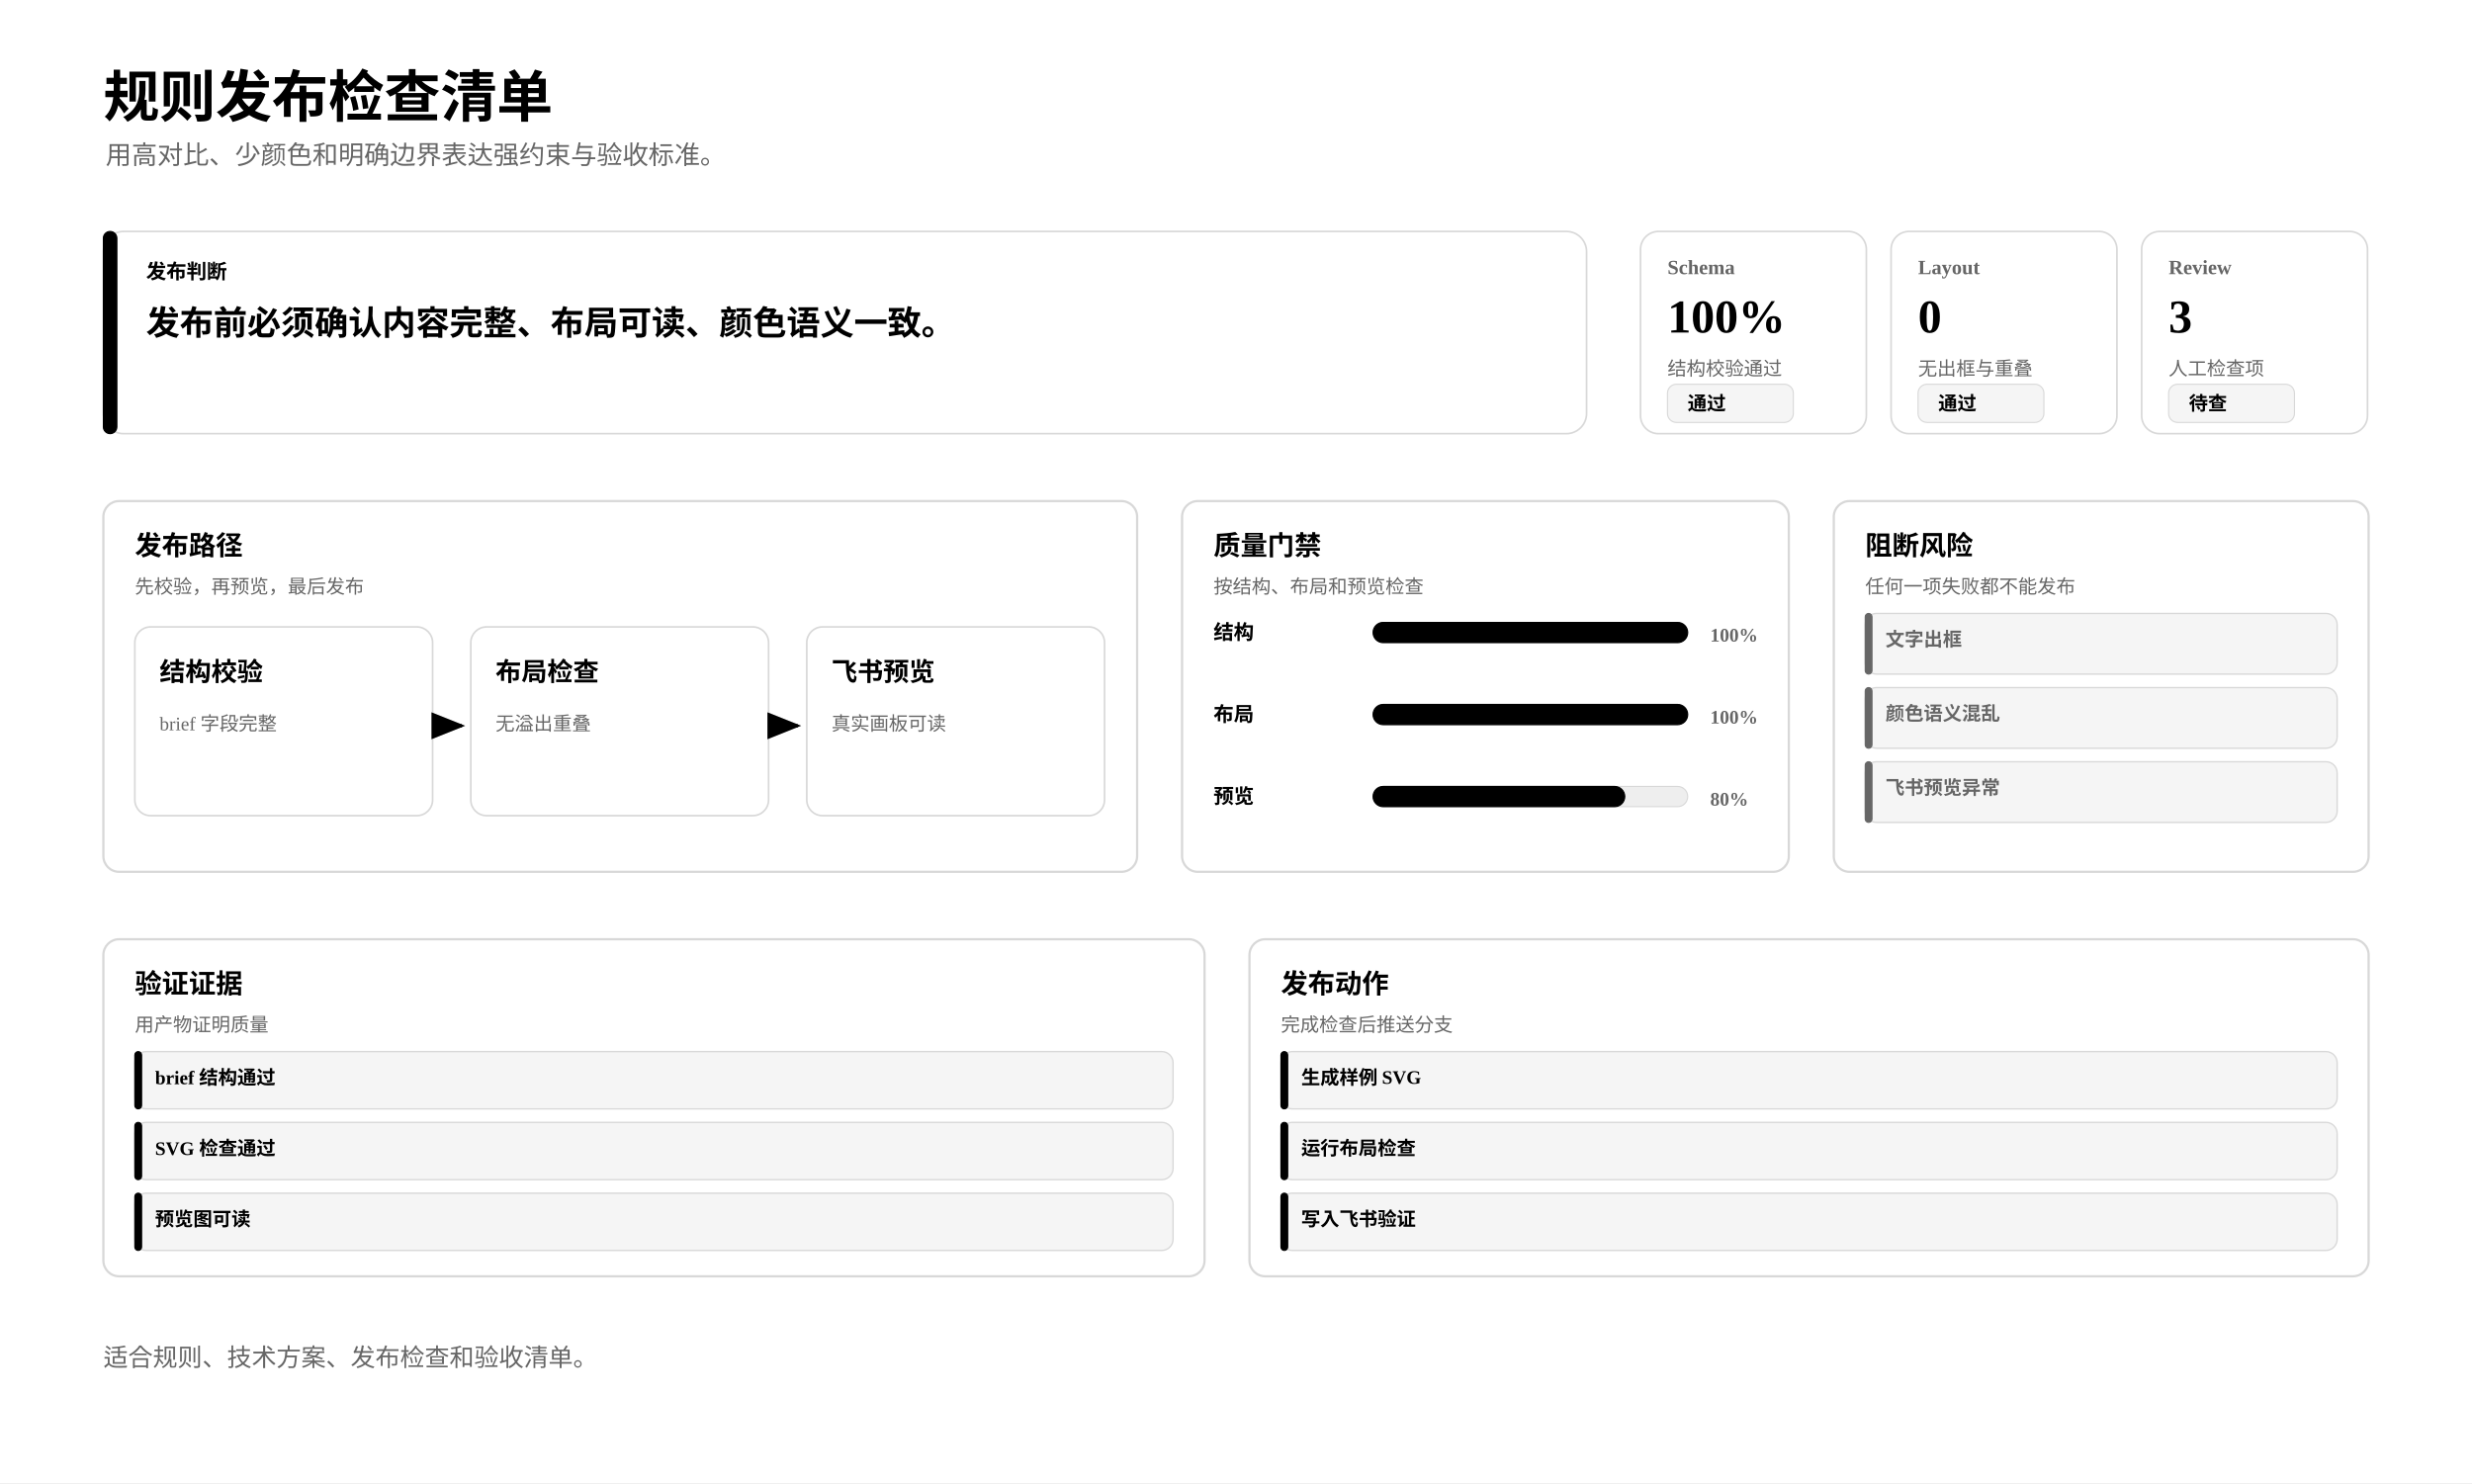
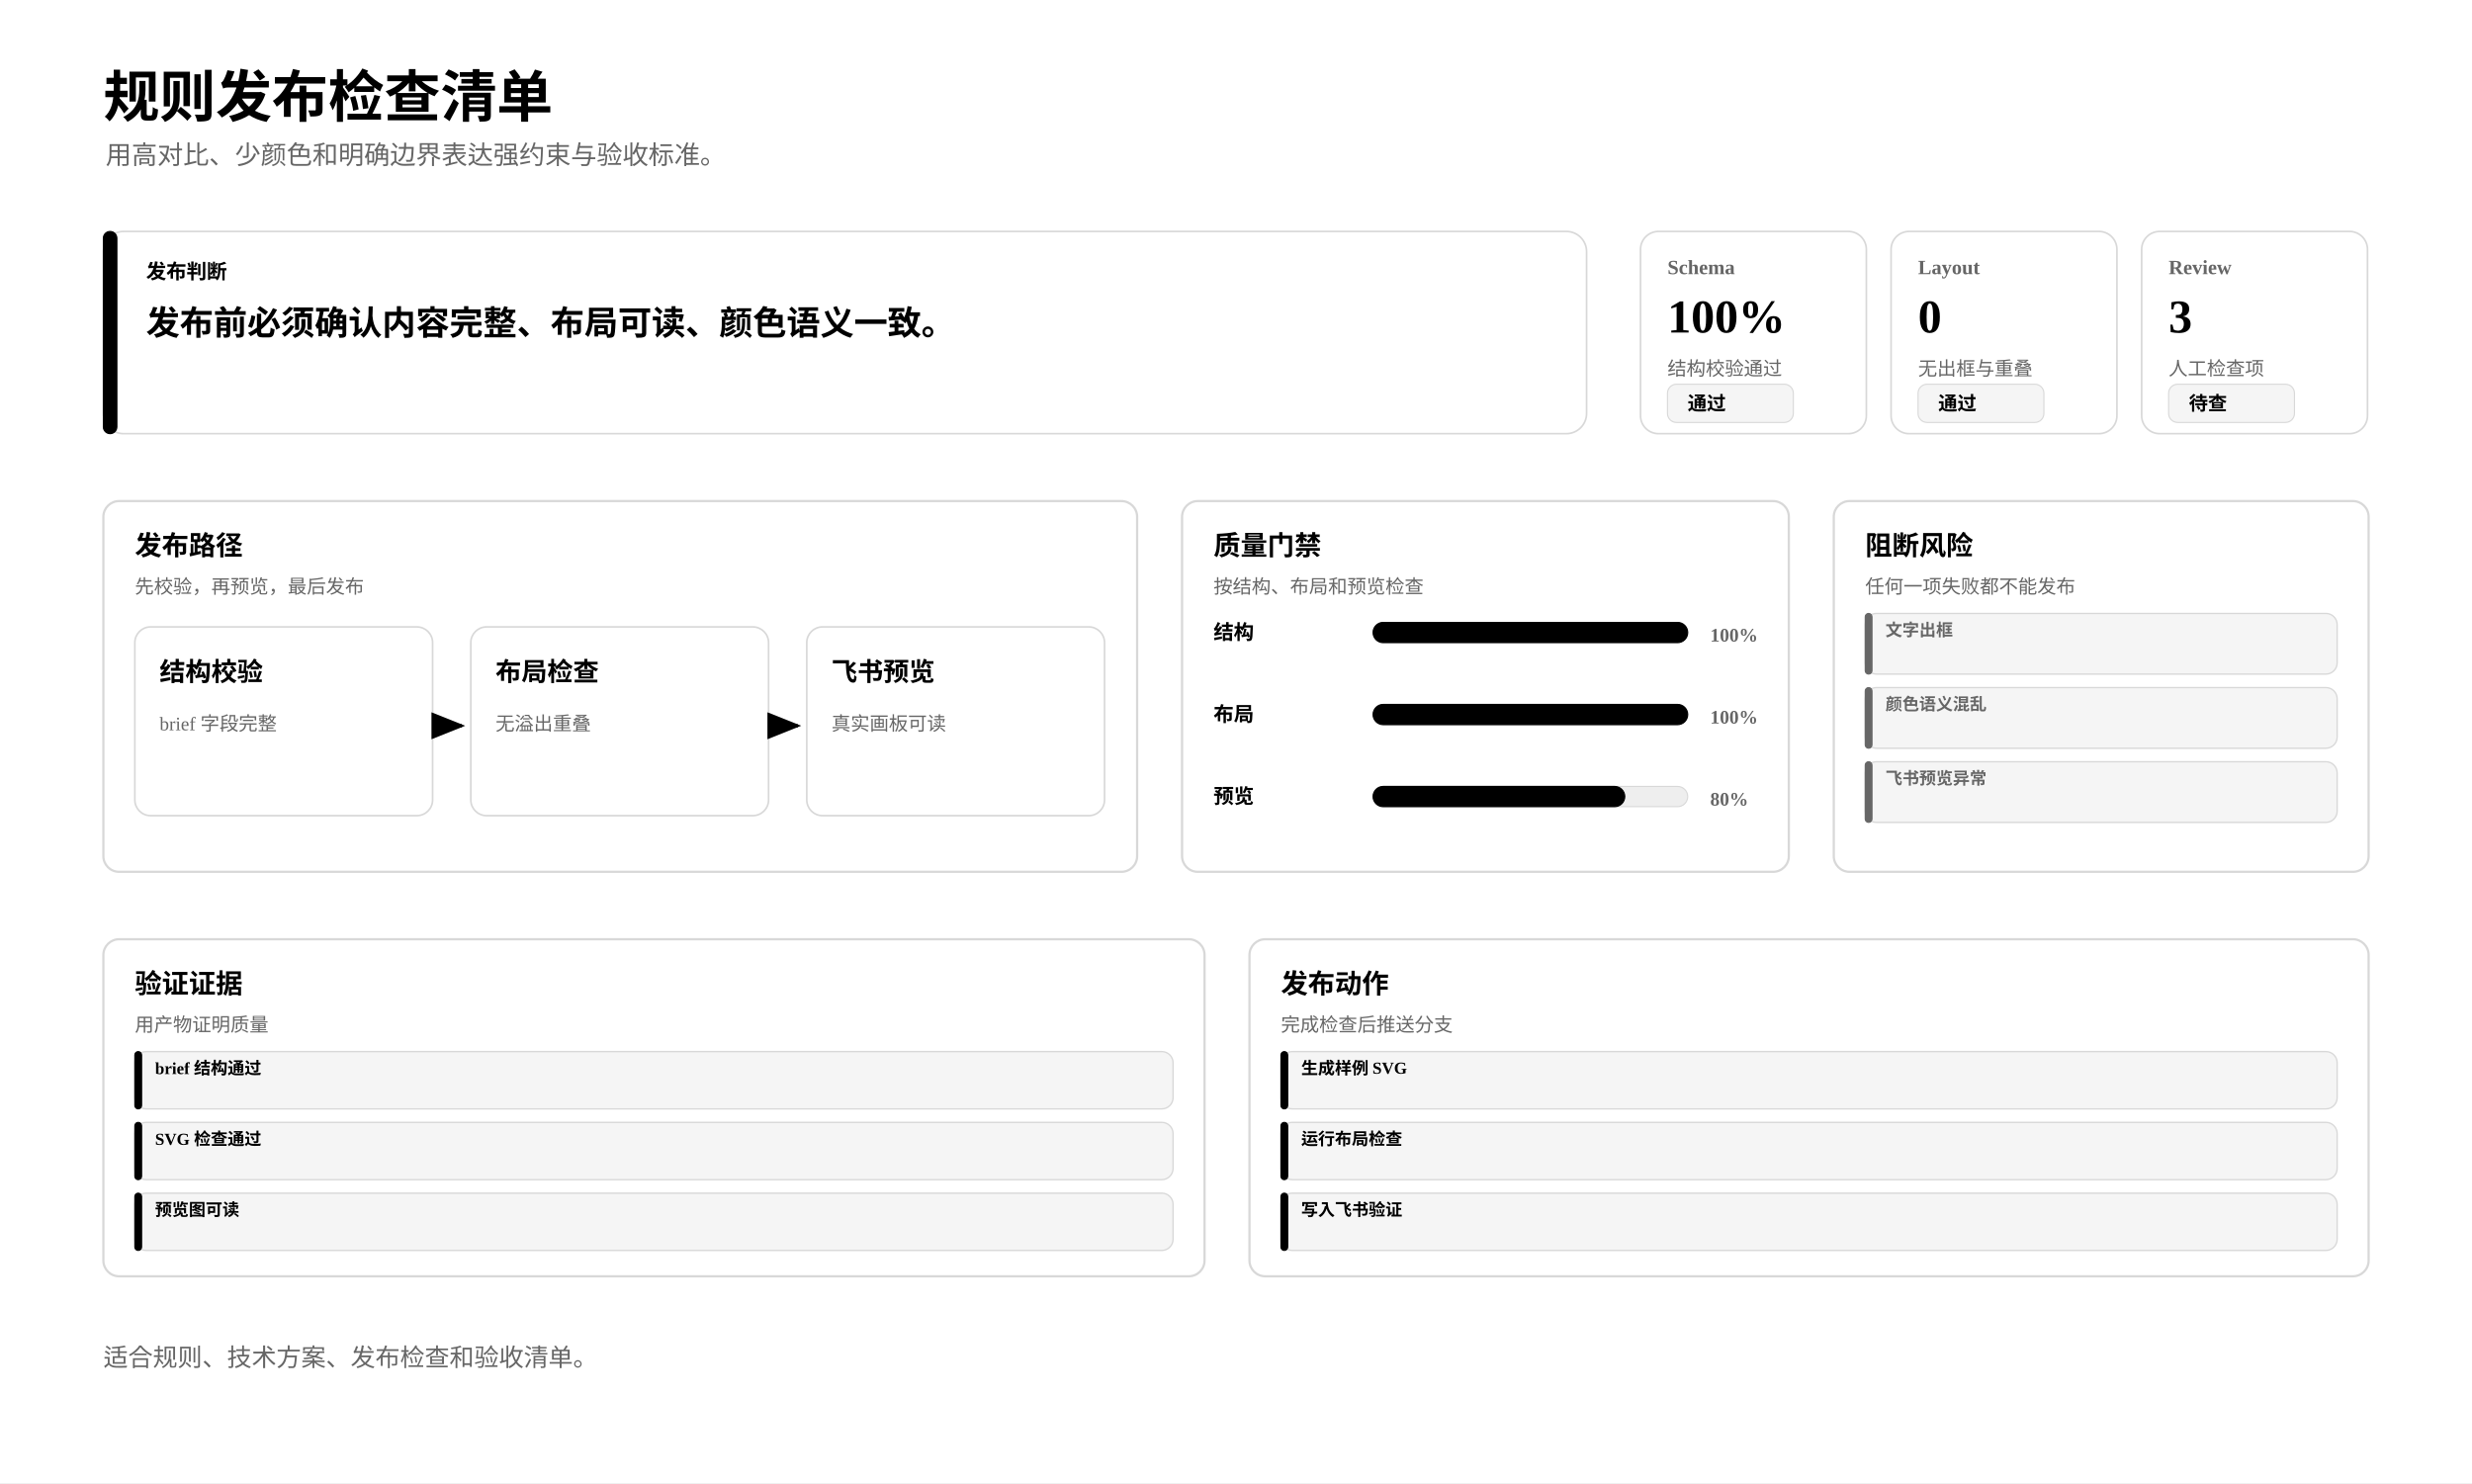
<svg xmlns="http://www.w3.org/2000/svg" width="2200" height="1320" viewBox="0 0 2200 1320">
  <defs>
    <marker id="arrow" markerWidth="12" markerHeight="12" refX="9" refY="4" orient="auto" markerUnits="strokeWidth">
      <path d="M0 0 L10 4 L0 8 z" fill="#000000" />
    </marker>
  </defs>
  <rect x="0" y="0" width="2200" height="1320" fill="#FFFFFF" />
  <text x="92" y="104" font-size="50" fill="#000000" font-weight="700">
    <tspan x="92" dy="0">规则发布检查清单</tspan>
  </text>
  <text x="94" y="146" font-size="23" fill="#666666" font-weight="400">
    <tspan x="94" dy="0">用高对比、少颜色和明确边界表达强约束与验收标准。</tspan>
  </text>
  <rect x="92" y="206" width="1320" height="180" rx="18" fill="#FFFFFF" stroke="#D8D8D8" stroke-width="1.5" />
  <rect x="92" y="206" width="12" height="180" rx="6" fill="#000000" stroke="#000000" stroke-width="1" />
  <text x="130" y="248" font-size="18" fill="#000000" font-weight="700">
    <tspan x="130" dy="0">发布判断</tspan>
  </text>
  <text x="130" y="298" font-size="30" fill="#000000" font-weight="700">
    <tspan x="130" dy="0">发布前必须确认内容完整、布局可读、颜色语义一致。</tspan>
  </text>
  <rect x="1460" y="206" width="201" height="180" rx="16" fill="#FFFFFF" stroke="#D8D8D8" stroke-width="1.5" />
  <text x="1484" y="244" font-size="18" fill="#666666" font-weight="700">
    <tspan x="1484" dy="0">Schema</tspan>
  </text>
  <text x="1484" y="296" font-size="42" fill="#000000" font-weight="700">
    <tspan x="1484" dy="0">100%</tspan>
  </text>
  <text x="1484" y="334" font-size="17" fill="#666666" font-weight="400">
    <tspan x="1484" dy="0">结构校验通过</tspan>
  </text>
  <rect x="1484" y="342" width="112" height="34" rx="8" fill="#F5F5F5" stroke="#D8D8D8" stroke-width="1" />
  <text x="1502" y="365" font-size="17" fill="#000000" font-weight="700">
    <tspan x="1502" dy="0">通过</tspan>
  </text>
  <rect x="1683" y="206" width="201" height="180" rx="16" fill="#FFFFFF" stroke="#D8D8D8" stroke-width="1.5" />
  <text x="1707" y="244" font-size="18" fill="#666666" font-weight="700">
    <tspan x="1707" dy="0">Layout</tspan>
  </text>
  <text x="1707" y="296" font-size="42" fill="#000000" font-weight="700">
    <tspan x="1707" dy="0">0</tspan>
  </text>
  <text x="1707" y="334" font-size="17" fill="#666666" font-weight="400">
    <tspan x="1707" dy="0">无出框与重叠</tspan>
  </text>
  <rect x="1707" y="342" width="112" height="34" rx="8" fill="#F5F5F5" stroke="#D8D8D8" stroke-width="1" />
  <text x="1725" y="365" font-size="17" fill="#000000" font-weight="700">
    <tspan x="1725" dy="0">通过</tspan>
  </text>
  <rect x="1906" y="206" width="201" height="180" rx="16" fill="#FFFFFF" stroke="#D8D8D8" stroke-width="1.5" />
  <text x="1930" y="244" font-size="18" fill="#666666" font-weight="700">
    <tspan x="1930" dy="0">Review</tspan>
  </text>
  <text x="1930" y="296" font-size="42" fill="#000000" font-weight="700">
    <tspan x="1930" dy="0">3</tspan>
  </text>
  <text x="1930" y="334" font-size="17" fill="#666666" font-weight="400">
    <tspan x="1930" dy="0">人工检查项</tspan>
  </text>
  <rect x="1930" y="342" width="112" height="34" rx="8" fill="#F5F5F5" stroke="#D8D8D8" stroke-width="1" />
  <text x="1948" y="365" font-size="17" fill="#000000" font-weight="700">
    <tspan x="1948" dy="0">待查</tspan>
  </text>
  <rect x="92" y="446" width="920" height="330" rx="14" fill="#FFFFFF" stroke="#D8D8D8" stroke-width="2" />
  <text x="120" y="494" font-size="24" fill="#000000" font-weight="700">
    <tspan x="120" dy="0">发布路径</tspan>
  </text>
  <text x="120" y="528" font-size="17" fill="#666666" font-weight="400">
    <tspan x="120" dy="0">先校验，再预览，最后发布</tspan>
  </text>
  <rect x="120" y="558" width="265" height="168" rx="14" fill="#FFFFFF" stroke="#D8D8D8" stroke-width="1.5" />
  <text x="142" y="606" font-size="23" fill="#000000" font-weight="700">
    <tspan x="142" dy="0">结构校验</tspan>
  </text>
  <text x="142" y="650" font-size="17" fill="#666666" font-weight="400">
    <tspan x="142" dy="0">brief 字段完整</tspan>
  </text>
  <line x1="389" y1="646" x2="411" y2="646" stroke="#000000" stroke-width="3" marker-end="url(#arrow)" />
  <rect x="419" y="558" width="265" height="168" rx="14" fill="#FFFFFF" stroke="#D8D8D8" stroke-width="1.5" />
  <text x="441" y="606" font-size="23" fill="#000000" font-weight="700">
    <tspan x="441" dy="0">布局检查</tspan>
  </text>
  <text x="441" y="650" font-size="17" fill="#666666" font-weight="400">
    <tspan x="441" dy="0">无溢出重叠</tspan>
  </text>
  <line x1="688" y1="646" x2="710" y2="646" stroke="#000000" stroke-width="3" marker-end="url(#arrow)" />
  <rect x="718" y="558" width="265" height="168" rx="14" fill="#FFFFFF" stroke="#D8D8D8" stroke-width="1.5" />
  <text x="740" y="606" font-size="23" fill="#000000" font-weight="700">
    <tspan x="740" dy="0">飞书预览</tspan>
  </text>
  <text x="740" y="650" font-size="17" fill="#666666" font-weight="400">
    <tspan x="740" dy="0">真实画板可读</tspan>
  </text>
  <rect x="1052" y="446" width="540" height="330" rx="14" fill="#FFFFFF" stroke="#D8D8D8" stroke-width="2" />
  <text x="1080" y="494" font-size="24" fill="#000000" font-weight="700">
    <tspan x="1080" dy="0">质量门禁</tspan>
  </text>
  <text x="1080" y="528" font-size="17" fill="#666666" font-weight="400">
    <tspan x="1080" dy="0">按结构、布局和预览检查</tspan>
  </text>
  <text x="1080" y="569" font-size="18" fill="#000000" font-weight="700">
    <tspan x="1080" dy="0">结构</tspan>
  </text>
  <rect x="1222" y="554" width="280" height="18" rx="9" fill="#EEEEEE" stroke="#D8D8D8" stroke-width="1" />
  <rect x="1222" y="554" width="280" height="18" rx="9" fill="#000000" stroke="#000000" stroke-width="1" />
  <text x="1522" y="571" font-size="17" fill="#666666" font-weight="700">
    <tspan x="1522" dy="0">100%</tspan>
  </text>
  <text x="1080" y="642" font-size="18" fill="#000000" font-weight="700">
    <tspan x="1080" dy="0">布局</tspan>
  </text>
  <rect x="1222" y="627" width="280" height="18" rx="9" fill="#EEEEEE" stroke="#D8D8D8" stroke-width="1" />
  <rect x="1222" y="627" width="280" height="18" rx="9" fill="#000000" stroke="#000000" stroke-width="1" />
  <text x="1522" y="644" font-size="17" fill="#666666" font-weight="700">
    <tspan x="1522" dy="0">100%</tspan>
  </text>
  <text x="1080" y="715" font-size="18" fill="#000000" font-weight="700">
    <tspan x="1080" dy="0">预览</tspan>
  </text>
  <rect x="1222" y="700" width="280" height="18" rx="9" fill="#EEEEEE" stroke="#D8D8D8" stroke-width="1" />
  <rect x="1222" y="700" width="224" height="18" rx="9" fill="#000000" stroke="#000000" stroke-width="1" />
  <text x="1522" y="717" font-size="17" fill="#666666" font-weight="700">
    <tspan x="1522" dy="0">80%</tspan>
  </text>
  <rect x="1632" y="446" width="476" height="330" rx="14" fill="#FFFFFF" stroke="#D8D8D8" stroke-width="2" />
  <text x="1660" y="494" font-size="24" fill="#000000" font-weight="700">
    <tspan x="1660" dy="0">阻断风险</tspan>
  </text>
  <text x="1660" y="528" font-size="17" fill="#666666" font-weight="400">
    <tspan x="1660" dy="0">任何一项失败都不能发布</tspan>
  </text>
  <rect x="1660" y="546" width="420" height="54" rx="10" fill="#F5F5F5" stroke="#D8D8D8" stroke-width="1.2" />
  <rect x="1660" y="546" width="6" height="54" rx="3" fill="#666666" stroke="#666666" stroke-width="1" />
-   <text x="1678" y="575" font-size="17" fill="#666666" font-weight="700">
+   <text x="1678" y="566" font-size="15" fill="#666666" font-weight="700">
    <tspan x="1678" dy="0">文字出框</tspan>
  </text>
  <rect x="1660" y="612" width="420" height="54" rx="10" fill="#F5F5F5" stroke="#D8D8D8" stroke-width="1.2" />
  <rect x="1660" y="612" width="6" height="54" rx="3" fill="#666666" stroke="#666666" stroke-width="1" />
-   <text x="1678" y="641" font-size="17" fill="#666666" font-weight="700">
+   <text x="1678" y="632" font-size="15" fill="#666666" font-weight="700">
    <tspan x="1678" dy="0">颜色语义混乱</tspan>
  </text>
  <rect x="1660" y="678" width="420" height="54" rx="10" fill="#F5F5F5" stroke="#D8D8D8" stroke-width="1.2" />
  <rect x="1660" y="678" width="6" height="54" rx="3" fill="#666666" stroke="#666666" stroke-width="1" />
-   <text x="1678" y="707" font-size="17" fill="#666666" font-weight="700">
+   <text x="1678" y="698" font-size="15" fill="#666666" font-weight="700">
    <tspan x="1678" dy="0">飞书预览异常</tspan>
  </text>
  <rect x="92" y="836" width="980" height="300" rx="14" fill="#FFFFFF" stroke="#D8D8D8" stroke-width="2" />
  <text x="120" y="884" font-size="24" fill="#000000" font-weight="700">
    <tspan x="120" dy="0">验证证据</tspan>
  </text>
  <text x="120" y="918" font-size="17" fill="#666666" font-weight="400">
    <tspan x="120" dy="0">用产物证明质量</tspan>
  </text>
  <rect x="120" y="936" width="924" height="51" rx="10" fill="#F5F5F5" stroke="#D8D8D8" stroke-width="1.2" />
  <rect x="120" y="936" width="6" height="51" rx="3" fill="#000000" stroke="#000000" stroke-width="1" />
-   <text x="138" y="965" font-size="17" fill="#000000" font-weight="700">
+   <text x="138" y="956" font-size="15" fill="#000000" font-weight="700">
    <tspan x="138" dy="0">brief 结构通过</tspan>
  </text>
  <rect x="120" y="999" width="924" height="51" rx="10" fill="#F5F5F5" stroke="#D8D8D8" stroke-width="1.2" />
  <rect x="120" y="999" width="6" height="51" rx="3" fill="#000000" stroke="#000000" stroke-width="1" />
-   <text x="138" y="1028" font-size="17" fill="#000000" font-weight="700">
+   <text x="138" y="1019" font-size="15" fill="#000000" font-weight="700">
    <tspan x="138" dy="0">SVG 检查通过</tspan>
  </text>
  <rect x="120" y="1062" width="924" height="51" rx="10" fill="#F5F5F5" stroke="#D8D8D8" stroke-width="1.2" />
  <rect x="120" y="1062" width="6" height="51" rx="3" fill="#000000" stroke="#000000" stroke-width="1" />
-   <text x="138" y="1091" font-size="17" fill="#000000" font-weight="700">
+   <text x="138" y="1082" font-size="15" fill="#000000" font-weight="700">
    <tspan x="138" dy="0">预览图可读</tspan>
  </text>
  <rect x="1112" y="836" width="996" height="300" rx="14" fill="#FFFFFF" stroke="#D8D8D8" stroke-width="2" />
  <text x="1140" y="884" font-size="24" fill="#000000" font-weight="700">
    <tspan x="1140" dy="0">发布动作</tspan>
  </text>
  <text x="1140" y="918" font-size="17" fill="#666666" font-weight="400">
    <tspan x="1140" dy="0">完成检查后推送分支</tspan>
  </text>
  <rect x="1140" y="936" width="940" height="51" rx="10" fill="#F5F5F5" stroke="#D8D8D8" stroke-width="1.2" />
  <rect x="1140" y="936" width="6" height="51" rx="3" fill="#000000" stroke="#000000" stroke-width="1" />
-   <text x="1158" y="965" font-size="17" fill="#000000" font-weight="700">
+   <text x="1158" y="956" font-size="15" fill="#000000" font-weight="700">
    <tspan x="1158" dy="0">生成样例 SVG</tspan>
  </text>
  <rect x="1140" y="999" width="940" height="51" rx="10" fill="#F5F5F5" stroke="#D8D8D8" stroke-width="1.2" />
  <rect x="1140" y="999" width="6" height="51" rx="3" fill="#000000" stroke="#000000" stroke-width="1" />
-   <text x="1158" y="1028" font-size="17" fill="#000000" font-weight="700">
+   <text x="1158" y="1019" font-size="15" fill="#000000" font-weight="700">
    <tspan x="1158" dy="0">运行布局检查</tspan>
  </text>
  <rect x="1140" y="1062" width="940" height="51" rx="10" fill="#F5F5F5" stroke="#D8D8D8" stroke-width="1.2" />
  <rect x="1140" y="1062" width="6" height="51" rx="3" fill="#000000" stroke="#000000" stroke-width="1" />
-   <text x="1158" y="1091" font-size="17" fill="#000000" font-weight="700">
+   <text x="1158" y="1082" font-size="15" fill="#000000" font-weight="700">
    <tspan x="1158" dy="0">写入飞书验证</tspan>
  </text>
  <text x="92" y="1216" font-size="22" fill="#666666" font-weight="400">
    <tspan x="92" dy="0">适合规则、技术方案、发布检查和验收清单。</tspan>
  </text>
</svg>
